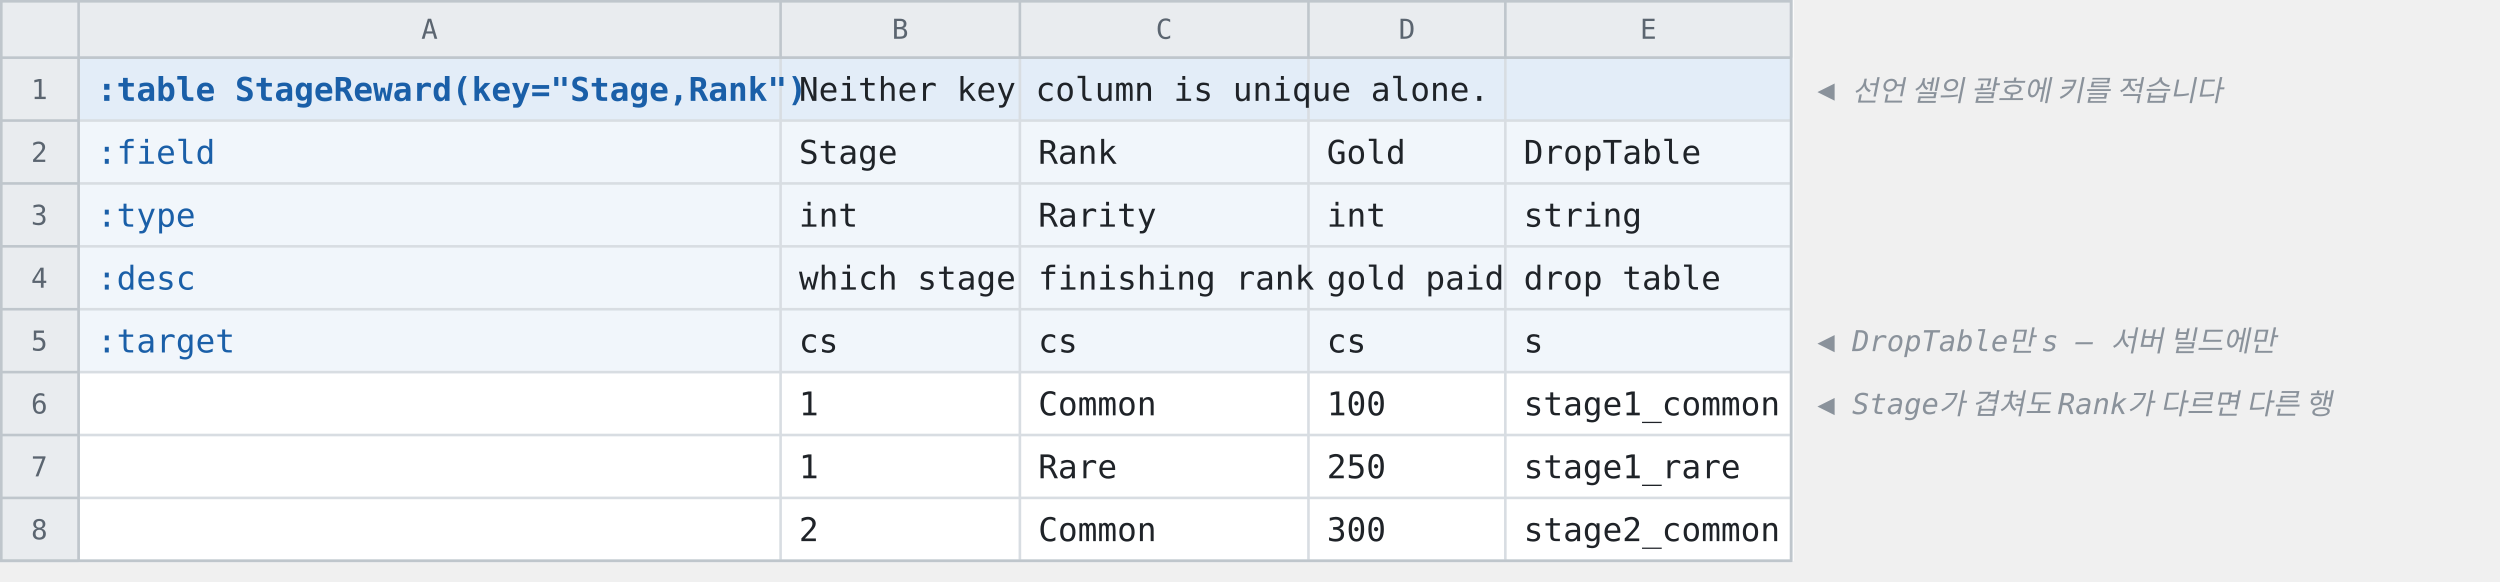
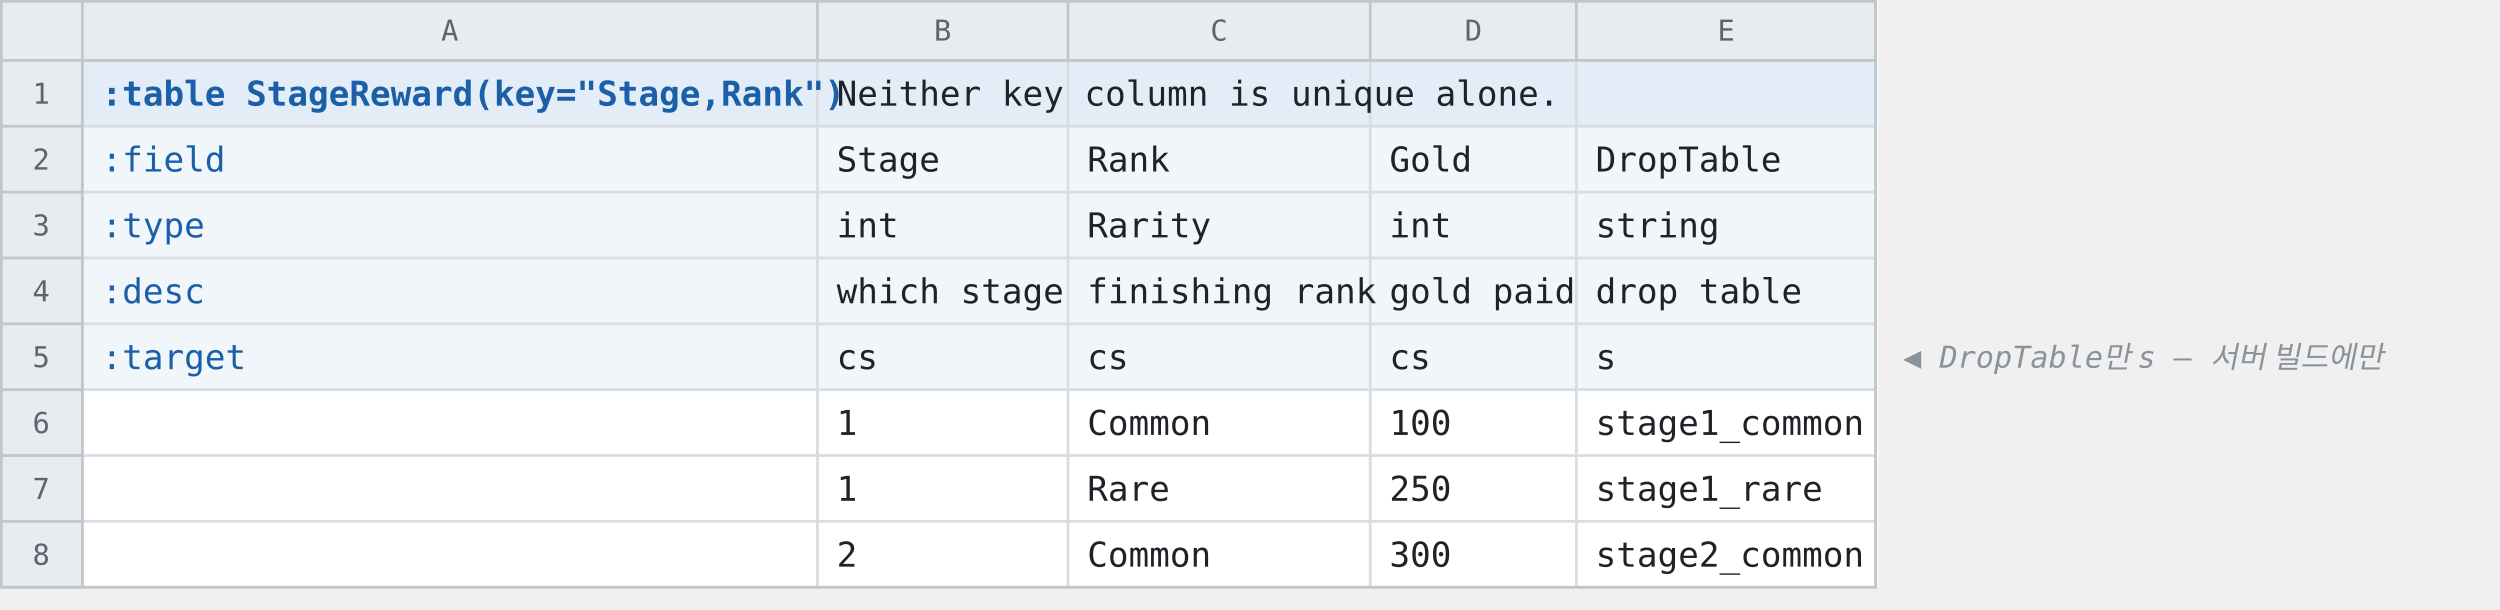
- <svg xmlns="http://www.w3.org/2000/svg" width="954" height="222" viewBox="0 0 954 222" font-family="Consolas, 'Cascadia Mono', 'Malgun Gothic', monospace">
+ <svg xmlns="http://www.w3.org/2000/svg" width="911" height="222" viewBox="0 0 911 222" font-family="Consolas, 'Cascadia Mono', 'Malgun Gothic', monospace">
  <rect x="0" y="0" width="684.5" height="214" fill="#FFFFFF" />
  <rect x="0" y="0" width="683.5" height="22" fill="#E9ECEF" />
  <rect x="0" y="0" width="30" height="214" fill="#E9ECEF" />
  <rect x="30" y="22" width="653.5" height="24" fill="#E3EDF8" />
  <rect x="30" y="46" width="653.5" height="24" fill="#F1F6FB" />
  <rect x="30" y="70" width="653.5" height="24" fill="#F1F6FB" />
  <rect x="30" y="94" width="653.5" height="24" fill="#F1F6FB" />
  <rect x="30" y="118" width="653.5" height="24" fill="#F1F6FB" />
  <line x1="30" y1="22" x2="30" y2="214" stroke="#D8DDE2" stroke-width="1" />
  <line x1="297.875" y1="22" x2="297.875" y2="214" stroke="#D8DDE2" stroke-width="1" />
  <line x1="389.188" y1="22" x2="389.188" y2="214" stroke="#D8DDE2" stroke-width="1" />
  <line x1="499.312" y1="22" x2="499.312" y2="214" stroke="#D8DDE2" stroke-width="1" />
  <line x1="574.438" y1="22" x2="574.438" y2="214" stroke="#D8DDE2" stroke-width="1" />
  <line x1="683.5" y1="22" x2="683.5" y2="214" stroke="#D8DDE2" stroke-width="1" />
  <line x1="30" y1="22" x2="683.5" y2="22" stroke="#D8DDE2" stroke-width="1" />
  <line x1="30" y1="46" x2="683.5" y2="46" stroke="#D8DDE2" stroke-width="1" />
  <line x1="30" y1="70" x2="683.5" y2="70" stroke="#D8DDE2" stroke-width="1" />
  <line x1="30" y1="94" x2="683.5" y2="94" stroke="#D8DDE2" stroke-width="1" />
  <line x1="30" y1="118" x2="683.5" y2="118" stroke="#D8DDE2" stroke-width="1" />
  <line x1="30" y1="142" x2="683.5" y2="142" stroke="#D8DDE2" stroke-width="1" />
  <line x1="30" y1="166" x2="683.5" y2="166" stroke="#D8DDE2" stroke-width="1" />
  <line x1="30" y1="190" x2="683.5" y2="190" stroke="#D8DDE2" stroke-width="1" />
  <line x1="30" y1="214" x2="683.5" y2="214" stroke="#D8DDE2" stroke-width="1" />
  <line x1="0" y1="22" x2="683.5" y2="22" stroke="#BFC6CC" stroke-width="1" />
  <line x1="30" y1="0" x2="30" y2="214" stroke="#BFC6CC" stroke-width="1" />
  <line x1="297.875" y1="0" x2="297.875" y2="22" stroke="#BFC6CC" stroke-width="1" />
  <line x1="389.188" y1="0" x2="389.188" y2="22" stroke="#BFC6CC" stroke-width="1" />
  <line x1="499.312" y1="0" x2="499.312" y2="22" stroke="#BFC6CC" stroke-width="1" />
  <line x1="574.438" y1="0" x2="574.438" y2="22" stroke="#BFC6CC" stroke-width="1" />
  <line x1="683.5" y1="0" x2="683.5" y2="22" stroke="#BFC6CC" stroke-width="1" />
  <line x1="0" y1="46" x2="30" y2="46" stroke="#BFC6CC" stroke-width="1" />
  <line x1="0" y1="70" x2="30" y2="70" stroke="#BFC6CC" stroke-width="1" />
  <line x1="0" y1="94" x2="30" y2="94" stroke="#BFC6CC" stroke-width="1" />
  <line x1="0" y1="118" x2="30" y2="118" stroke="#BFC6CC" stroke-width="1" />
  <line x1="0" y1="142" x2="30" y2="142" stroke="#BFC6CC" stroke-width="1" />
  <line x1="0" y1="166" x2="30" y2="166" stroke="#BFC6CC" stroke-width="1" />
  <line x1="0" y1="190" x2="30" y2="190" stroke="#BFC6CC" stroke-width="1" />
  <line x1="0" y1="214" x2="30" y2="214" stroke="#BFC6CC" stroke-width="1" />
  <rect x="0.5" y="0.5" width="683.0" height="213.5" fill="none" stroke="#BFC6CC" stroke-width="1" />
  <text x="163.9" y="14.8" font-size="10.5" fill="#5B6570" text-anchor="middle">A</text>
  <text x="343.5" y="14.8" font-size="10.5" fill="#5B6570" text-anchor="middle">B</text>
  <text x="444.2" y="14.8" font-size="10.5" fill="#5B6570" text-anchor="middle">C</text>
  <text x="536.9" y="14.8" font-size="10.5" fill="#5B6570" text-anchor="middle">D</text>
  <text x="629.0" y="14.8" font-size="10.5" fill="#5B6570" text-anchor="middle">E</text>
  <text x="15.0" y="37.8" font-size="10.5" fill="#5B6570" text-anchor="middle">1</text>
  <text x="15.0" y="61.8" font-size="10.5" fill="#5B6570" text-anchor="middle">2</text>
  <text x="15.0" y="85.8" font-size="10.5" fill="#5B6570" text-anchor="middle">3</text>
  <text x="15.0" y="109.8" font-size="10.5" fill="#5B6570" text-anchor="middle">4</text>
  <text x="15.0" y="133.8" font-size="10.5" fill="#5B6570" text-anchor="middle">5</text>
  <text x="15.0" y="157.8" font-size="10.5" fill="#5B6570" text-anchor="middle">6</text>
  <text x="15.0" y="181.8" font-size="10.5" fill="#5B6570" text-anchor="middle">7</text>
  <text x="15.0" y="205.8" font-size="10.5" fill="#5B6570" text-anchor="middle">8</text>
  <text x="37" y="38.5" font-size="12.5" fill="#1A5FA8" font-weight="bold">:table StageReward(key="Stage,Rank")</text>
  <text x="304.875" y="38.5" font-size="12.5" fill="#1F2328">Neither key column is unique alone.</text>
  <text x="37" y="62.5" font-size="12.5" fill="#1A5FA8">:field</text>
  <text x="304.875" y="62.5" font-size="12.5" fill="#1F2328">Stage</text>
  <text x="396.188" y="62.5" font-size="12.5" fill="#1F2328">Rank</text>
  <text x="506.312" y="62.5" font-size="12.5" fill="#1F2328">Gold</text>
  <text x="581.438" y="62.5" font-size="12.5" fill="#1F2328">DropTable</text>
  <text x="37" y="86.5" font-size="12.5" fill="#1A5FA8">:type</text>
  <text x="304.875" y="86.5" font-size="12.5" fill="#1F2328">int</text>
  <text x="396.188" y="86.5" font-size="12.5" fill="#1F2328">Rarity</text>
  <text x="506.312" y="86.5" font-size="12.5" fill="#1F2328">int</text>
  <text x="581.438" y="86.5" font-size="12.5" fill="#1F2328">string</text>
  <text x="37" y="110.5" font-size="12.5" fill="#1A5FA8">:desc</text>
  <text x="304.875" y="110.5" font-size="12.5" fill="#1F2328">which stage</text>
  <text x="396.188" y="110.5" font-size="12.5" fill="#1F2328">finishing rank</text>
  <text x="506.312" y="110.5" font-size="12.5" fill="#1F2328">gold paid</text>
  <text x="581.438" y="110.5" font-size="12.5" fill="#1F2328">drop table</text>
  <text x="37" y="134.5" font-size="12.5" fill="#1A5FA8">:target</text>
  <text x="304.875" y="134.5" font-size="12.5" fill="#1F2328">cs</text>
  <text x="396.188" y="134.5" font-size="12.5" fill="#1F2328">cs</text>
  <text x="506.312" y="134.5" font-size="12.5" fill="#1F2328">cs</text>
  <text x="581.438" y="134.5" font-size="12.5" fill="#1F2328">s</text>
  <text x="304.875" y="158.5" font-size="12.5" fill="#1F2328">1</text>
  <text x="396.188" y="158.5" font-size="12.5" fill="#1F2328">Common</text>
  <text x="506.312" y="158.5" font-size="12.5" fill="#1F2328">100</text>
  <text x="581.438" y="158.5" font-size="12.5" fill="#1F2328">stage1_common</text>
  <text x="304.875" y="182.5" font-size="12.5" fill="#1F2328">1</text>
  <text x="396.188" y="182.5" font-size="12.5" fill="#1F2328">Rare</text>
  <text x="506.312" y="182.5" font-size="12.5" fill="#1F2328">250</text>
  <text x="581.438" y="182.5" font-size="12.5" fill="#1F2328">stage1_rare</text>
  <text x="304.875" y="206.5" font-size="12.5" fill="#1F2328">2</text>
  <text x="396.188" y="206.5" font-size="12.5" fill="#1F2328">Common</text>
  <text x="506.312" y="206.5" font-size="12.5" fill="#1F2328">300</text>
  <text x="581.438" y="206.5" font-size="12.5" fill="#1F2328">stage2_common</text>
-   <text x="693.5" y="38.0" font-size="11" fill="#8A929B" font-style="italic">◀ 선언 셀의 괄호에 키를 적습니다</text>
  <text x="693.5" y="134.0" font-size="11" fill="#8A929B" font-style="italic">◀ DropTable만 s — 서버 빌드에만</text>
-   <text x="693.5" y="158.0" font-size="11" fill="#8A929B" font-style="italic">◀ Stage가 겹쳐도 Rank가 다르면 다른 행</text>
</svg>
